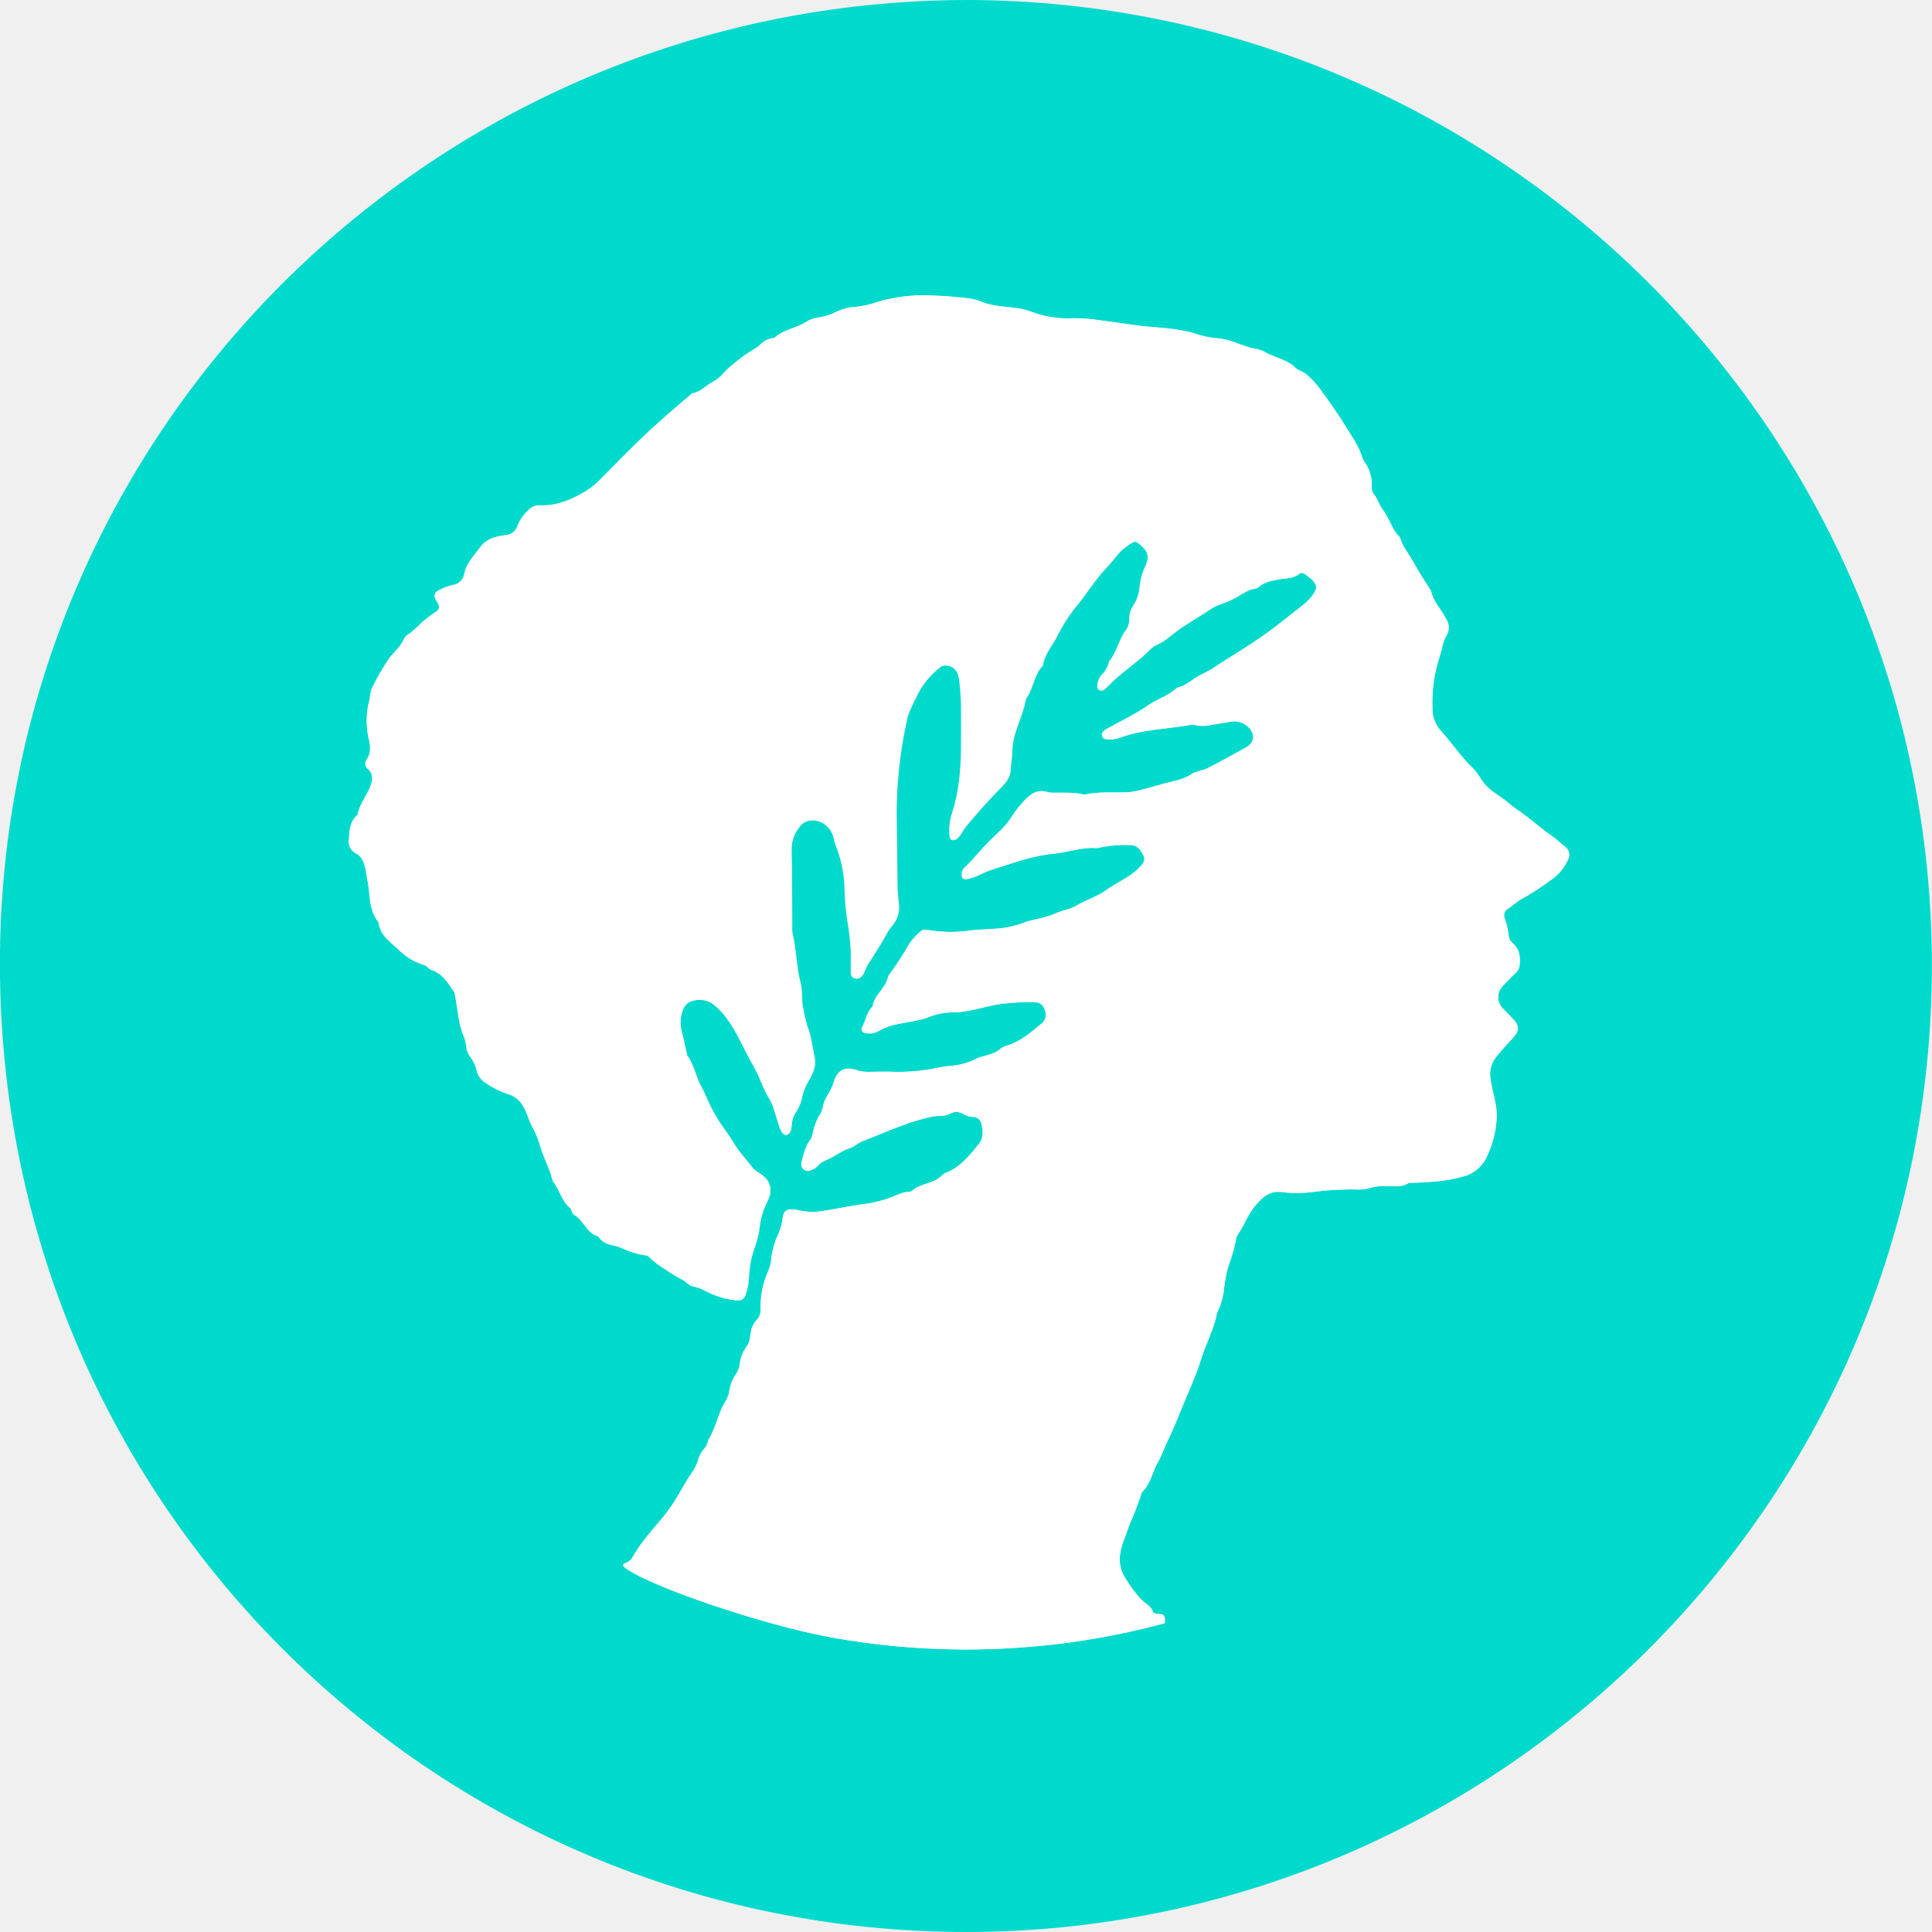
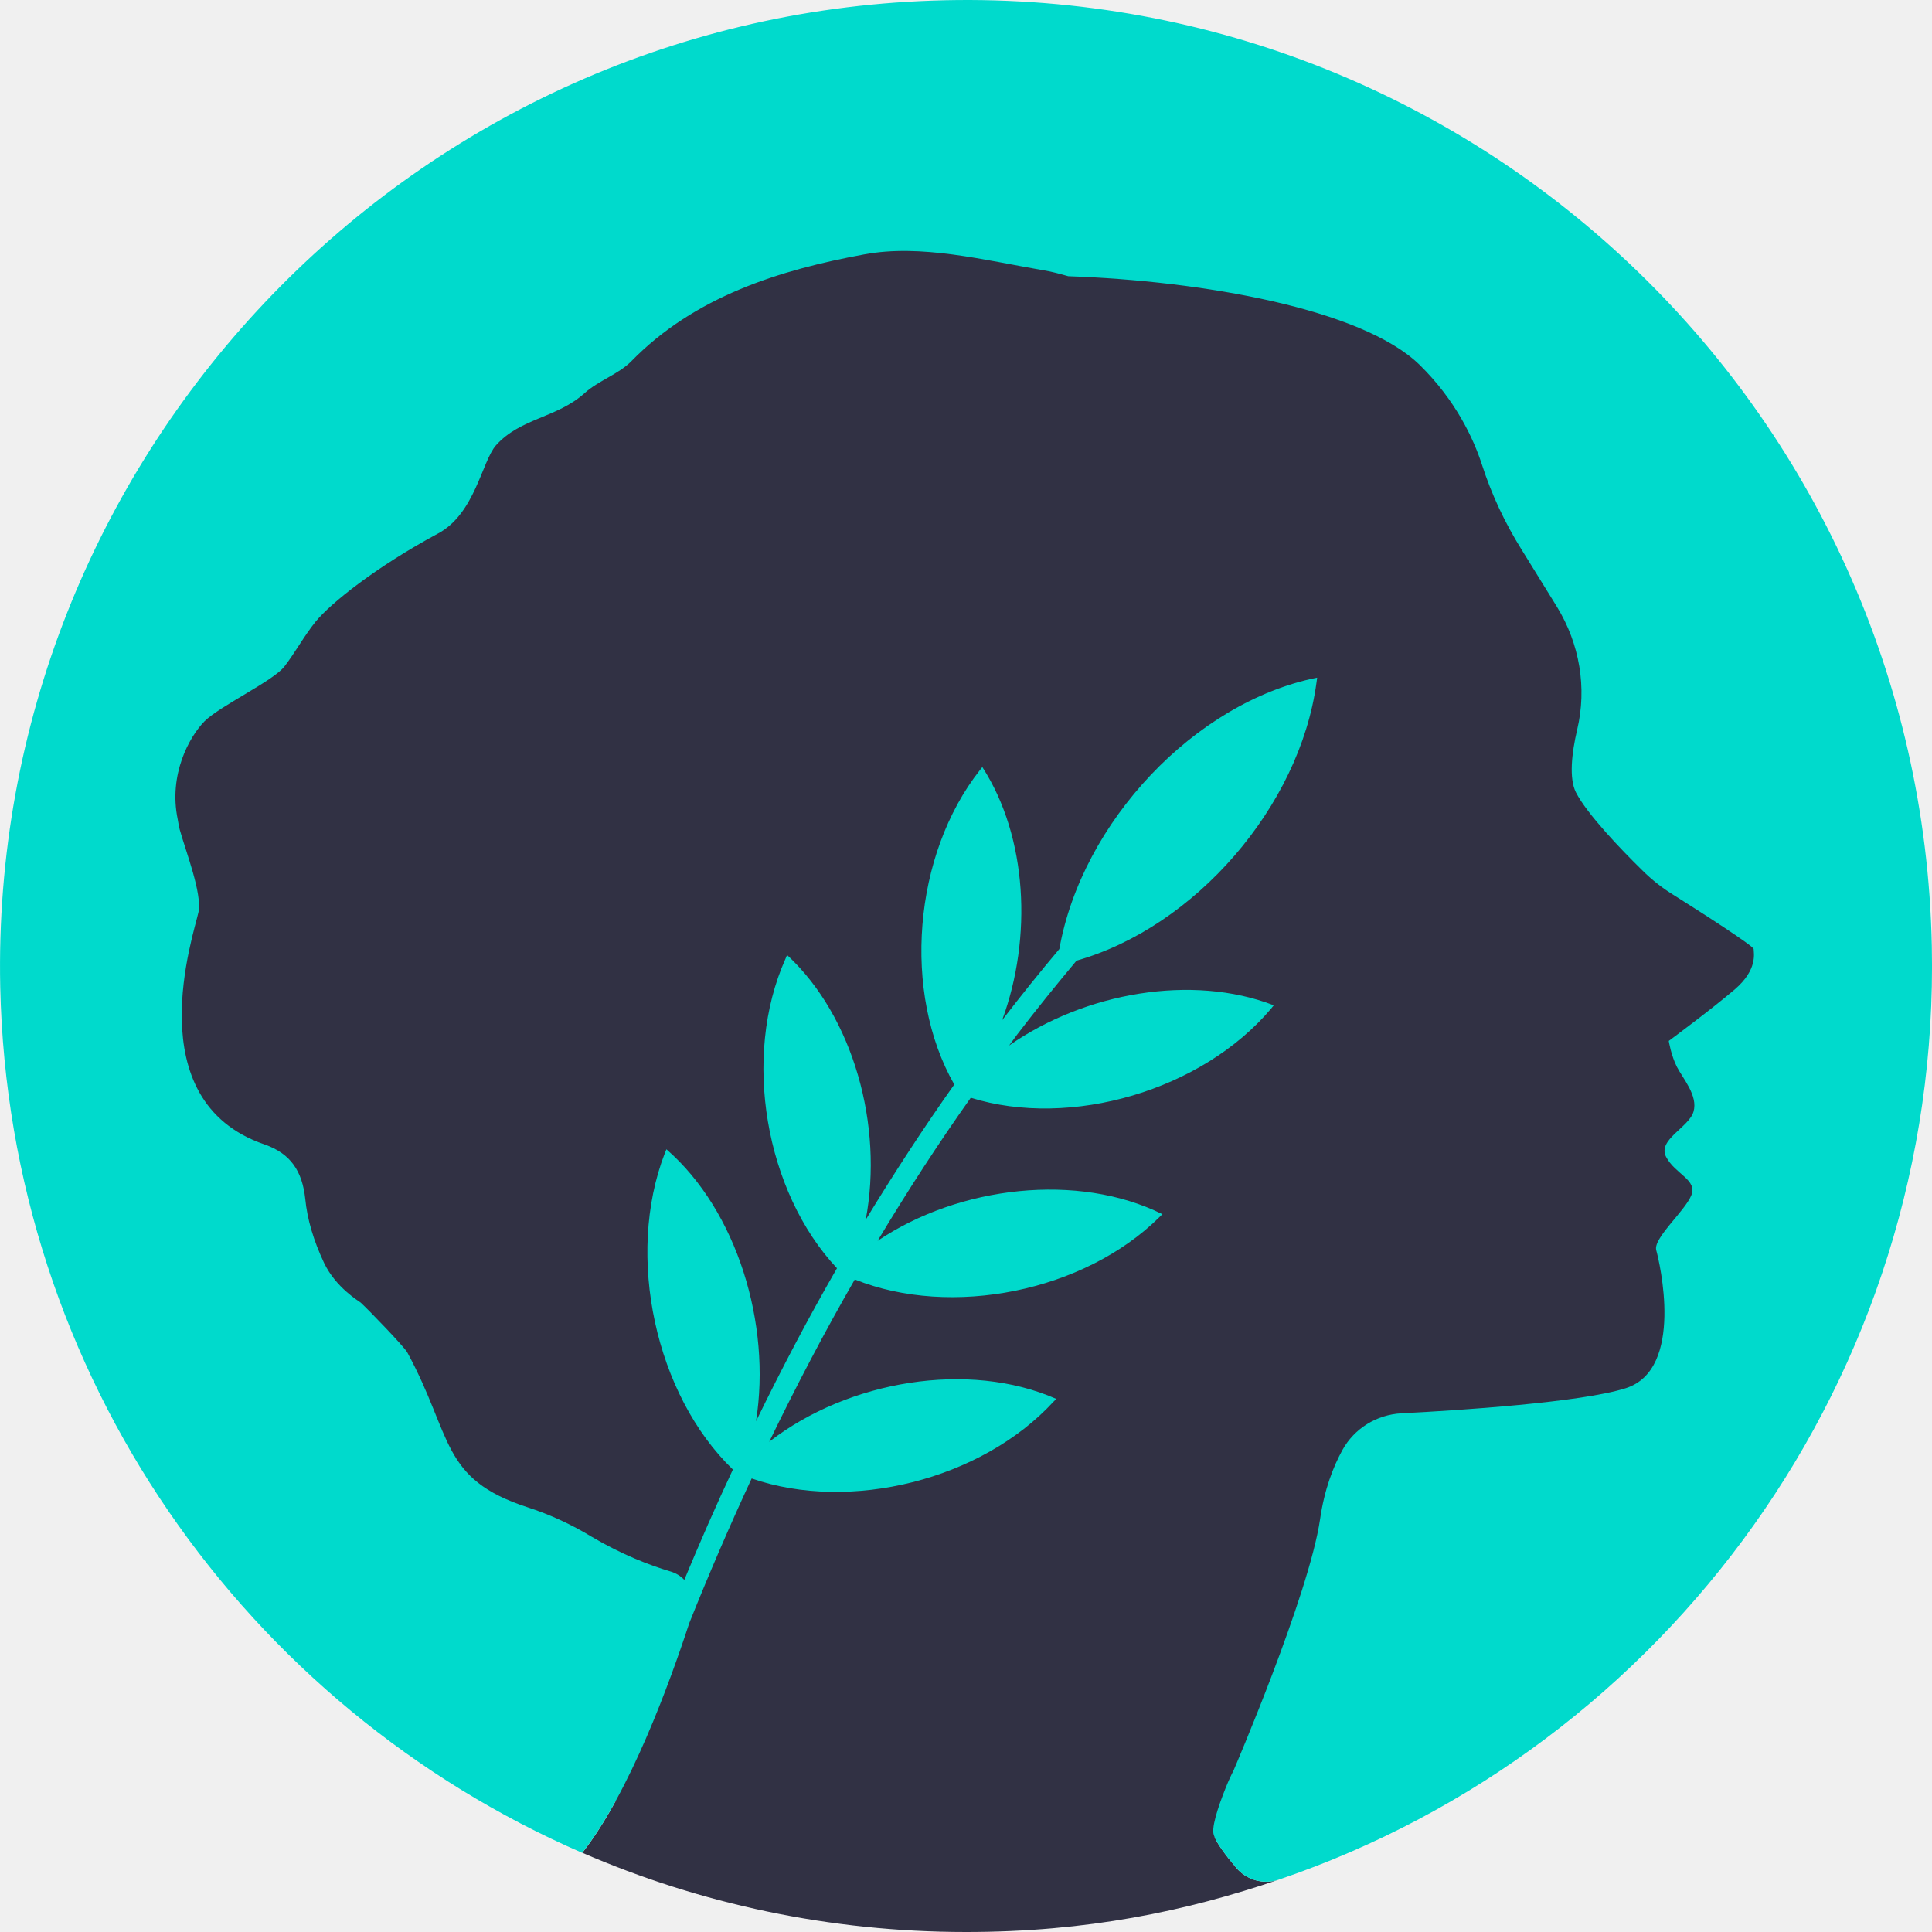
- <svg xmlns="http://www.w3.org/2000/svg" viewBox="0 0 562.98 563.06">
-   <path fill="#00dacc" d="M281.75 0C438.22.27 565 128.11 563 285.06c-2 154.58-128 278-281.51 278C125.9 563-1.89 436.51 0 277.32 1.85 124.69 126.64.3 281.75 0Zm54.41 470.16a4.78 4.78 0 0 0-1.47-2.23c-2.94-2.06-4.84-4.94-6.76-7.94-2.42-3.8-1.83-7.46-.38-11.2.58-1.49 1.05-3 1.62-4.48a93.72 93.72 0 0 0 3.54-9.28.43.43 0 0 1 .14-.19c2.49-2.33 2.89-5.78 4.54-8.59 1.17-2 1.86-4.3 2.94-6.42 1.35-2.67 2.43-5.51 3.6-8.29.85-2 1.69-4.09 2.56-6.13a94.82 94.82 0 0 0 3.62-9.54c1.36-4.42 3.71-8.48 4.5-13.08a2.09 2.09 0 0 1 .19-.44 20.21 20.21 0 0 0 1.87-6.41c.07-1.11.3-2.21.46-3.31.6-4 2.55-7.56 3.07-11.55a2.65 2.65 0 0 1 .43-1.11c2-2.86 3.09-6.25 5.47-8.92 2-2.24 3.9-4 7.27-3.64a33.81 33.81 0 0 0 9.1 0 84.36 84.36 0 0 1 13.37-.72 11.46 11.46 0 0 0 3.54-.48 13.87 13.87 0 0 1 4.49-.54c2.19 0 4.46.49 6.52-.81.29-.19.78-.07 1.18-.1 5-.26 9.94-.41 14.81-1.86a10.2 10.2 0 0 0 6.57-5.1 29.14 29.14 0 0 0 3.21-11.92c.2-3.87-1.2-7.38-1.73-11.07a8.14 8.14 0 0 1 1.5-6.69c1.57-2 3.38-3.84 5.08-5.75s1.81-3.37-.09-5.42c-.93-1-1.92-1.94-2.85-2.93a4.72 4.72 0 0 1 0-6.84c1.22-1.27 2.47-2.51 3.72-3.75a3.26 3.26 0 0 0 1.06-2.08c.21-2.38.05-4.62-1.9-6.35a3.5 3.5 0 0 1-1.28-2.25 21.07 21.07 0 0 0-1.08-4.89 2.32 2.32 0 0 1 .82-3c1.34-.75 2.39-1.9 3.69-2.63a80.41 80.41 0 0 0 9.75-6.37 13.68 13.68 0 0 0 4.06-5.24 2.84 2.84 0 0 0-.86-3.86c-1.2-.93-2.25-2.05-3.49-2.89-3.58-2.4-6.68-5.43-10.29-7.79a35.89 35.89 0 0 1-3.19-2.48c-2.14-1.73-4.65-3-6.48-5.18-1.18-1.42-1.94-3.15-3.25-4.39-3.54-3.38-6.23-7.46-9.47-11.06a9.54 9.54 0 0 1-2.43-6.52 43.47 43.47 0 0 1 2.26-15.54c.63-1.86.73-3.9 1.82-5.59a4.55 4.55 0 0 0 0-4.78c-1.4-2.82-3.83-5.08-4.48-8.3a2.21 2.21 0 0 0-.38-.61c-1.81-2.7-3.46-5.49-5.07-8.32-1.21-2.13-2.84-4-3.53-6.45a1.82 1.82 0 0 0-.44-.57c-2.09-2.24-2.78-5.32-4.67-7.73-1-1.25-1.34-3-2.48-4.32a3.49 3.49 0 0 1-.71-2.48 11 11 0 0 0-2.19-7.2 7.1 7.1 0 0 1-.84-2c-1.09-3.1-3.06-5.74-4.73-8.49-1.3-2.13-2.77-4.26-4.21-6.34-2.1-3-4.09-6-6.88-8.47-1.06-.93-2.53-1.18-3.43-2.08-2.56-2.54-6.17-2.87-9.08-4.67-1.29-.8-3.05-.81-4.57-1.3-2.86-.92-5.6-2.23-8.66-2.56a25.08 25.08 0 0 1-5.62-1c-4.9-1.72-10-2-15.07-2.44-4.45-.37-8.81-1.26-13.23-1.74a53.43 53.43 0 0 0-8.56-.7 29.28 29.28 0 0 1-12.42-2 18.46 18.46 0 0 0-4.42-1c-3.54-.46-7.16-.55-10.51-2.05a10.89 10.89 0 0 0-2.54-.65 106.43 106.43 0 0 0-11.69-.93A46.27 46.27 0 0 0 255.78 88a29.91 29.91 0 0 1-6.06 1.38 15.91 15.91 0 0 0-6 1.48 17 17 0 0 1-4.72 1.6 9.49 9.49 0 0 0-3.86 1.22c-2.92 2-6.68 2.25-9.35 4.7-.16.15-.46.13-.69.17a6 6 0 0 0-3.52 1.89 7 7 0 0 1-1.95 1.38 48.32 48.32 0 0 0-6.69 4.94c-1.68 1.35-2.86 3.34-4.81 4.3-2.13 1-3.71 3.06-6.18 3.51-.22 0-.4.25-.59.4-5.07 4.26-10.09 8.58-14.84 13.2-4 3.9-7.93 7.9-11.88 11.87a23.57 23.57 0 0 1-5.37 3.94c-3.65 2-7.55 3.47-11.85 3.27a4.4 4.4 0 0 0-3.43 1.42 12.43 12.43 0 0 0-3.11 4.49 4 4 0 0 1-3.71 2.81c-2.67.33-5.44 1.08-7.15 3.46s-4 4.55-4.65 7.7a3.83 3.83 0 0 1-3.31 3.33 15.61 15.61 0 0 0-3.6 1.27c-1.94.82-2.22 1.87-1.06 3.6 1 1.47.8 2.43-.82 3.28a18.1 18.1 0 0 0-2.48 1.84c-1.85 1.4-3.24 3.32-5.27 4.52a2.47 2.47 0 0 0-.95 1.05c-1 2.35-3 3.94-4.47 5.88a70.66 70.66 0 0 0-5.13 9 3.49 3.49 0 0 0-.22.93 20.06 20.06 0 0 1-.67 3.52 23.85 23.85 0 0 0 .08 9.74c.53 2.16.81 4.22-.54 6.22a2 2 0 0 0 .37 2.8c1.49 1.24 1.4 2.72.91 4.35-.93 3.13-3.37 5.6-3.93 8.9 0 .07-.08.13-.14.19-2.19 2-2.29 4.6-2.42 7.27a3.7 3.7 0 0 0 2 3.8c1.84 1 2.43 2.67 2.85 4.49.23 1 .26 2.06.5 3.06 1 4.19.28 8.82 3.26 12.5a.51.51 0 0 1 .06.22c.5 3.7 3.42 5.62 5.86 7.85a17.22 17.22 0 0 0 7.42 4.48 2.15 2.15 0 0 1 1 .65 3.71 3.71 0 0 0 1.58.95c3 1.17 4.52 3.86 6.22 6.35a1.3 1.3 0 0 1 .12.46c.89 4.27.95 8.72 2.8 12.8a16.38 16.38 0 0 1 .63 3 5.11 5.11 0 0 0 1 2.42 9.65 9.65 0 0 1 1.88 3.84 6 6 0 0 0 2.07 3.44 25.85 25.85 0 0 0 7.15 3.7 7.2 7.2 0 0 1 4.23 3.26c1.39 2.1 1.8 4.63 3.08 6.72a25.62 25.62 0 0 1 2.23 5.76c1 3.17 2.64 6.12 3.42 9.38a2.44 2.44 0 0 0 .49.81c1.71 2.35 2.28 5.42 4.7 7.32a1.63 1.63 0 0 1 .39.86 1.8 1.8 0 0 0 .82 1.15c2.73 1.51 3.45 5.25 6.76 6.13.25.06.4.47.62.71a6 6 0 0 0 3.48 1.91 12.22 12.22 0 0 1 3.17 1 25.38 25.38 0 0 0 6.6 2 1.68 1.68 0 0 1 1.08.42A23.31 23.31 0 0 0 194 370a34.8 34.8 0 0 0 4.68 2.79c1.27.56 2.05 1.89 3.41 2.11 2 .31 3.56 1.37 5.3 2.13a23.94 23.94 0 0 0 6.65 1.84c2.37.27 3-.25 3.59-2.52a17.46 17.46 0 0 0 .68-4.25 29.51 29.51 0 0 1 1.69-8.67 25.73 25.73 0 0 0 1.39-5.56 21.24 21.24 0 0 1 2.31-7.76 8.92 8.92 0 0 0 .43-1.12 5.2 5.2 0 0 0-1.43-6.08c-1.1-1.07-2.62-1.57-3.53-2.82-1.54-2.13-3.43-4-4.83-6.23-1-1.61-2-3.25-3.16-4.76a48 48 0 0 1-5.37-9.55 29 29 0 0 0-1.35-2.81c-1.65-2.9-2.13-6.33-4.1-9.09a1 1 0 0 1-.09-.22c-.54-2.39-1-4.79-1.65-7.16a9.69 9.69 0 0 1 .32-5.61 4.12 4.12 0 0 1 3.26-3.1 6.77 6.77 0 0 1 6.26 1.5c3 2.6 5.07 6 6.89 9.42 1.52 2.88 2.91 5.88 4.54 8.65s2.45 6 4.22 8.78c1.54 2.43 2.1 5.49 3 8.28.57 1.66 1.42 2.78 2.18 2.52 1.27-.44 1.35-1.68 1.46-2.77a7.36 7.36 0 0 1 1.1-3.64 12 12 0 0 0 2-4.84 15.05 15.05 0 0 1 1.93-4.61c1.17-2 2.16-4.29 1.67-6.6-.65-3-.94-6.17-2.1-9.09a40.75 40.75 0 0 1-1.2-5.11c-.63-2.51-.14-5.12-.81-7.61-1.27-4.79-1.21-9.8-2.38-14.61a3.85 3.85 0 0 1-.05-1c-.06-7.76 0-15.52-.2-23.27A10.26 10.26 0 0 1 233 241a4.51 4.51 0 0 1 3.91-1.92 6.45 6.45 0 0 1 6 4.4c.34 1 .5 2 .88 3a36.33 36.33 0 0 1 2.55 13.32 74.81 74.81 0 0 0 1.11 10.46 59.63 59.63 0 0 1 .72 8.31v5a1.49 1.49 0 0 0 .94 1.53 1.84 1.84 0 0 0 2-.45 3.3 3.3 0 0 0 .86-1.42 16.24 16.24 0 0 1 2.07-3.76c1.43-2.2 2.82-4.43 4.09-6.72a16.13 16.13 0 0 1 1.66-2.6 8.38 8.38 0 0 0 2.26-6.36c-.19-1.83-.42-3.66-.45-5.49-.11-5.92-.09-11.84-.21-17.75a126.11 126.11 0 0 1 3.12-31.35 13.81 13.81 0 0 1 .88-2.48c.72-1.6 1.5-3.17 2.29-4.74a24.14 24.14 0 0 1 6.45-7.58 2.23 2.23 0 0 1 1.35-.42c2.2-.18 4 1.48 4.25 4.22a71.61 71.61 0 0 1 .54 7.17c-.08 4.24 0 8.48 0 12.72-.07 6.4-.56 12.75-2.61 18.89a16.52 16.52 0 0 0-.75 6.63c.11 1.3.94 1.63 2 .86a5.69 5.69 0 0 0 1.39-1.65 14.57 14.57 0 0 1 1.33-2c3.07-3.67 6.22-7.27 9.6-10.68 1.6-1.62 3.3-3.33 3.36-5.86.05-1.77.47-3.51.48-5.24 0-5.35 3-9.88 3.9-15a2.25 2.25 0 0 1 .43-.86c1.86-2.87 2.05-6.57 4.52-9.14a.44.44 0 0 0 .1-.22c.47-3.28 2.83-5.65 4.18-8.51a47.77 47.77 0 0 1 6-9.15c2.87-3.61 5.3-7.57 8.52-10.89 1.89-1.94 3.25-4.35 5.55-5.93 2.86-2 2.75-2 5.25.45a3.66 3.66 0 0 1 1 3.7 7.39 7.39 0 0 1-.65 1.81 17.9 17.9 0 0 0-1.58 6 11.44 11.44 0 0 1-1.81 5.15 7.16 7.16 0 0 0-1.2 4 5.16 5.16 0 0 1-.92 3.17c-2.15 2.7-2.58 6.33-4.84 9a1.25 1.25 0 0 0-.14.45 7.26 7.26 0 0 1-1.83 3.3 5.18 5.18 0 0 0-1.56 3.66c0 1.13.81 1.56 1.8 1a3 3 0 0 0 .74-.6c3.17-3.4 7-6 10.52-9.05 1.44-1.24 2.7-2.87 4.43-3.6 2.35-1 4.07-2.78 6.05-4.19 3-2.14 6.17-3.89 9.18-5.94 2.07-1.41 4.5-1.88 6.66-3 1.68-.87 3.22-2 5-2.72.82-.35 1.79-.22 2.46-.79 1.91-1.63 4.23-2 6.58-2.35 1.77-.3 3.67-.19 5.21-1.48a1.5 1.5 0 0 1 1.82 0c1.1.88 2.37 1.55 3.05 2.94a1.84 1.84 0 0 1 0 1.92c-1.32 2.73-3.79 4.31-6 6.06-3.17 2.51-6.3 5.06-9.66 7.36-4.06 2.8-8.28 5.32-12.42 8a34 34 0 0 1-4.88 2.89c-2.58 1.09-4.46 3.41-7.3 3.94-2.44 2.39-5.8 3.25-8.55 5.19-3.61 2.55-7.69 4.43-11.57 6.61a4.85 4.85 0 0 0-.83.48c-.55.46-1.14 1-.9 1.8s1 .95 1.73 1a8.78 8.78 0 0 0 3.3-.47c6.65-2.5 13.75-2.51 20.63-3.76a2.81 2.81 0 0 1 1.19 0 10.88 10.88 0 0 0 5 0c1.8-.35 3.62-.56 5.42-.91a5.83 5.83 0 0 1 5.3 1.54c2.13 2 1.86 4.54-.65 5.94-3.66 2-7.35 4-11.07 6-1.55.79-3.43.85-4.88 1.83-2.12 1.43-4.56 1.83-6.94 2.45-1.23.32-2.45.73-3.67 1-2.76.73-5.47 1.69-8.38 1.81-3.91.15-7.84-.25-11.72.6a2.18 2.18 0 0 1-.95 0c-2.6-.65-5.24-.44-7.88-.5a8.1 8.1 0 0 1-2.37-.16c-2.48-.82-4.38.13-6.06 1.79a29.78 29.78 0 0 0-4.44 5.51c-1.7 2.74-4.35 4.86-6.63 7.18s-4.41 5-6.85 7.35a2.61 2.61 0 0 0-.7 3.35c.95.49 1.67 0 2.43-.18 2.09-.57 3.93-1.78 6-2.42 5.92-1.85 11.77-4.07 18-4.64 4.2-.39 8.24-2 12.54-1.63a5.09 5.09 0 0 0 1.4-.27 37.39 37.39 0 0 1 8.58-.62c2 0 2.92 1.37 3.68 3s-.13 2.43-1 3.38a19.1 19.1 0 0 1-4.11 3.23c-2.06 1.19-4.14 2.41-6.07 3.76-2.57 1.8-5.57 2.6-8.21 4.22-1.85 1.14-4.21 1.4-6.24 2.35-3.13 1.46-6.67 1.62-9.85 2.9a28 28 0 0 1-8.4 1.59c-2.23.18-4.47.19-6.69.48a38.31 38.31 0 0 1-11.66-.06c-1-.16-2-.36-2.75.37a17.1 17.1 0 0 0-3.21 3.53 90.89 90.89 0 0 1-5.72 8.81 2.15 2.15 0 0 0-.47.81c-.64 3.36-4.07 5.27-4.53 8.71-1.79 1.56-1.93 4-3 5.91-.54 1 0 1.7 1.08 1.85a5.49 5.49 0 0 0 3.71-.71 19.22 19.22 0 0 1 6.3-2.11c2.55-.57 5.14-.78 7.67-1.69a19.63 19.63 0 0 1 7-1.56c5.11.12 9.84-1.84 14.8-2.5a71.28 71.28 0 0 1 9.78-.49 3 3 0 0 1 2.89 2.47 3.18 3.18 0 0 1-.89 3.71c-3.12 2.55-6.14 5.24-10.11 6.47a5 5 0 0 0-1.93.93c-1.62 1.49-3.7 1.78-5.66 2.38a8.78 8.78 0 0 0-1.13.37 19 19 0 0 1-7 2.18 32.41 32.41 0 0 0-4.27.56 55.25 55.25 0 0 1-12.83 1.25c-2.63-.12-5.28 0-7.91 0a9.45 9.45 0 0 1-3.29-.52c-3.18-1.09-5.32-.07-6.38 3.08a16.68 16.68 0 0 1-2 4.32 9.68 9.68 0 0 0-1.3 3.33 5.88 5.88 0 0 1-.72 2 16.11 16.11 0 0 0-2.27 5.76 4.3 4.3 0 0 1-.63 1.79c-1.42 1.74-1.85 3.87-2.46 5.93-.32 1.06-.49 2 .53 2.81s1.84.15 2.71-.17a3.15 3.15 0 0 0 1.12-.88 6.8 6.8 0 0 1 2.55-1.73c2.49-1 4.56-2.83 7.18-3.59a3.75 3.75 0 0 0 1.25-.69 13.52 13.52 0 0 1 3.56-1.79c3.32-1.26 6.55-2.73 9.91-3.92a58.86 58.86 0 0 1 9.11-2.71c1.71-.31 3.54.07 5.16-.86a3.76 3.76 0 0 1 3.88.13 6.58 6.58 0 0 0 2.72.86 2.57 2.57 0 0 1 2.49 1.6c.56 2.1.87 4.4-.6 6.22-2.74 3.39-5.49 6.86-9.79 8.5a2 2 0 0 0-.81.5c-2.36 2.76-6.42 2.32-8.94 4.77-.14.14-.45.14-.69.15a11 11 0 0 0-3.69 1 37.46 37.46 0 0 1-10.49 2.72c-4.4.59-8.74 1.64-13.17 2.15a17.91 17.91 0 0 1-4.71-.35c-.63-.09-1.25-.28-1.88-.33-2.2-.14-2.9.35-3.25 2.54a14.52 14.52 0 0 1-1.25 4.6 22.81 22.81 0 0 0-2.12 7.81 9.74 9.74 0 0 1-.72 2.77 24.88 24.88 0 0 0-2.32 11.17 4.29 4.29 0 0 1-1.13 3.31 6.55 6.55 0 0 0-1.75 3.84c-.23 1.33-.29 2.75-1.17 3.86a11 11 0 0 0-2.06 5.3 5.74 5.74 0 0 1-1 2.65 12 12 0 0 0-1.95 4.6 8.34 8.34 0 0 1-.89 3c-2.44 3.59-2.91 8.07-5.3 11.69-.12.19-.08.47-.15.7a4.22 4.22 0 0 1-.88 1.69 9.38 9.38 0 0 0-2.1 4 11.41 11.41 0 0 1-1.64 3.15c-1.36 2-2.63 4.17-3.83 6.3a46.84 46.84 0 0 1-4.73 6.86c-3.11 3.75-6.42 7.31-8.78 11.6a3.51 3.51 0 0 1-1.56 1.44c-.46.24-1.13.3-1.17 1 4.8 5 40.87 17.43 61.51 21a222.1 222.1 0 0 0 96.31-4.27 2.76 2.76 0 0 0-.46-2.56Z" class="bg" />
-   <path fill="#fff" d="m336.16 470.16 2.79.36a2.76 2.76 0 0 1 .46 2.56 222.1 222.1 0 0 1-96.31 4.27c-20.64-3.57-56.71-16-61.51-21 0-.72.71-.78 1.17-1a3.51 3.51 0 0 0 1.56-1.44c2.36-4.29 5.67-7.85 8.78-11.6a46.84 46.84 0 0 0 4.73-6.86c1.2-2.13 2.47-4.26 3.83-6.3a11.41 11.41 0 0 0 1.64-3.15 9.38 9.38 0 0 1 2.1-4 4.22 4.22 0 0 0 .88-1.69c.07-.23 0-.51.15-.7 2.39-3.62 2.86-8.1 5.3-11.69a8.34 8.34 0 0 0 .89-3 12 12 0 0 1 1.95-4.6 5.74 5.74 0 0 0 1-2.65 11 11 0 0 1 2.06-5.3c.88-1.11.94-2.53 1.17-3.86a6.55 6.55 0 0 1 1.75-3.84 4.29 4.29 0 0 0 1.13-3.31 24.88 24.88 0 0 1 2.32-11.14 9.74 9.74 0 0 0 .72-2.77 22.81 22.81 0 0 1 2.12-7.81 14.52 14.52 0 0 0 1.25-4.6c.35-2.19 1-2.68 3.25-2.54.63.05 1.25.24 1.88.33a17.91 17.91 0 0 0 4.71.35c4.43-.51 8.77-1.56 13.17-2.15a37.46 37.46 0 0 0 10.27-2.77 11 11 0 0 1 3.69-1c.24 0 .55 0 .69-.15 2.52-2.45 6.58-2 8.94-4.77a2 2 0 0 1 .81-.5c4.3-1.64 7.05-5.11 9.79-8.5 1.47-1.82 1.16-4.12.6-6.22a2.57 2.57 0 0 0-2.49-1.6 6.58 6.58 0 0 1-2.72-.86 3.76 3.76 0 0 0-3.88-.13c-1.62.93-3.45.55-5.16.86a58.86 58.86 0 0 0-9.11 2.71c-3.36 1.19-6.59 2.66-9.91 3.92a13.52 13.52 0 0 0-3.56 1.79 3.75 3.75 0 0 1-1.25.69c-2.62.76-4.69 2.59-7.18 3.59a6.8 6.8 0 0 0-2.55 1.73 3.15 3.15 0 0 1-1.12.88c-.87.32-1.76.9-2.71.17s-.85-1.75-.53-2.81c.61-2.06 1-4.19 2.46-5.93a4.3 4.3 0 0 0 .63-1.79 16.11 16.11 0 0 1 2.27-5.76 5.88 5.88 0 0 0 .72-2 9.68 9.68 0 0 1 1.3-3.33 16.68 16.68 0 0 0 2-4.32c1.06-3.15 3.2-4.17 6.38-3.08a9.45 9.45 0 0 0 3.29.52c2.63 0 5.28-.13 7.91 0a55.25 55.25 0 0 0 12.83-1.25 32.41 32.41 0 0 1 4.27-.56 19 19 0 0 0 7-2.18 8.78 8.78 0 0 1 1.13-.37c2-.6 4-.89 5.66-2.38a5 5 0 0 1 1.93-.93c4-1.23 7-3.92 10.11-6.47a3.18 3.18 0 0 0 .89-3.71 3 3 0 0 0-2.89-2.47 71.28 71.28 0 0 0-9.78.49c-5 .66-9.69 2.62-14.8 2.5a19.63 19.63 0 0 0-7 1.56c-2.53.91-5.12 1.12-7.67 1.69a19.22 19.22 0 0 0-6.3 2.11 5.49 5.49 0 0 1-3.71.71c-1.11-.15-1.62-.89-1.08-1.85 1.09-1.93 1.23-4.35 3-5.91.46-3.44 3.89-5.35 4.53-8.71a2.15 2.15 0 0 1 .47-.81 90.89 90.89 0 0 0 5.72-8.81 17.1 17.1 0 0 1 3.21-3.53c.79-.73 1.79-.53 2.75-.37a38.31 38.31 0 0 0 11.66.06c2.22-.29 4.46-.3 6.69-.48a28 28 0 0 0 8.4-1.59c3.18-1.28 6.72-1.44 9.85-2.9 2-.95 4.39-1.21 6.24-2.35 2.64-1.62 5.64-2.42 8.21-4.22 1.93-1.35 4-2.57 6.07-3.76a19.1 19.1 0 0 0 4.11-3.23c.91-.95 1.73-1.92 1-3.38s-1.69-2.95-3.68-3a37.39 37.39 0 0 0-8.58.62 5.09 5.09 0 0 1-1.4.27c-4.3-.33-8.34 1.24-12.54 1.63-6.24.57-12.09 2.79-18 4.64-2 .64-3.87 1.85-6 2.42-.76.2-1.48.67-2.43.18a2.61 2.61 0 0 1 .7-3.35c2.44-2.31 4.5-5 6.85-7.35s4.93-4.44 6.63-7.18a29.78 29.78 0 0 1 4.44-5.51c1.68-1.66 3.58-2.61 6.06-1.79a8.1 8.1 0 0 0 2.37.16c2.64.06 5.28-.15 7.88.5a2.18 2.18 0 0 0 .95 0c3.88-.85 7.81-.45 11.72-.6 2.91-.12 5.62-1.08 8.38-1.81 1.22-.31 2.44-.72 3.67-1 2.38-.62 4.82-1 6.94-2.45 1.45-1 3.33-1 4.88-1.83 3.72-1.93 7.41-3.94 11.07-6 2.51-1.4 2.78-4 .65-5.94a5.83 5.83 0 0 0-5.3-1.54c-1.8.35-3.62.56-5.42.91a10.88 10.88 0 0 1-5 0 2.81 2.81 0 0 0-1.19 0c-6.88 1.25-14 1.26-20.63 3.76a8.78 8.78 0 0 1-3.3.47c-.75 0-1.48-.09-1.73-1s.35-1.34.9-1.8a4.85 4.85 0 0 1 .83-.48c3.88-2.18 8-4.06 11.57-6.61 2.75-1.94 6.11-2.8 8.55-5.19 2.84-.53 4.72-2.85 7.3-3.94a34 34 0 0 0 4.88-2.89c4.14-2.65 8.36-5.17 12.42-8 3.36-2.3 6.49-4.85 9.66-7.36 2.22-1.75 4.69-3.33 6-6.06a1.84 1.84 0 0 0 0-1.92c-.68-1.39-1.95-2.06-3.05-2.94a1.5 1.5 0 0 0-1.82 0c-1.54 1.29-3.44 1.18-5.21 1.48-2.35.4-4.67.72-6.58 2.35-.67.57-1.64.44-2.46.79-1.77.75-3.31 1.85-5 2.72-2.16 1.11-4.59 1.58-6.66 3-3 2-6.21 3.8-9.18 5.94-2 1.41-3.7 3.2-6.05 4.19-1.73.73-3 2.36-4.43 3.6-3.51 3-7.35 5.65-10.52 9.05a3 3 0 0 1-.74.6c-1 .53-1.77.1-1.8-1a5.18 5.18 0 0 1 1.56-3.66 7.26 7.26 0 0 0 1.83-3.3 1.25 1.25 0 0 1 .14-.45c2.26-2.65 2.69-6.28 4.84-9a5.16 5.16 0 0 0 .92-3.17 7.16 7.16 0 0 1 1.2-4 11.44 11.44 0 0 0 1.81-5.15 17.9 17.9 0 0 1 1.58-6 7.39 7.39 0 0 0 .65-1.81 3.66 3.66 0 0 0-1-3.7c-2.5-2.43-2.39-2.42-5.25-.45-2.3 1.58-3.66 4-5.55 5.93-3.22 3.32-5.65 7.28-8.52 10.89a47.77 47.77 0 0 0-6 9.15c-1.35 2.86-3.71 5.23-4.18 8.51a.44.44 0 0 1-.1.22c-2.47 2.57-2.66 6.27-4.52 9.14a2.25 2.25 0 0 0-.43.86c-.85 5.1-3.85 9.63-3.9 15 0 1.73-.43 3.47-.48 5.24-.06 2.53-1.76 4.24-3.36 5.86-3.38 3.41-6.53 7-9.6 10.68a14.57 14.57 0 0 0-1.33 2 5.69 5.69 0 0 1-1.39 1.65c-1 .77-1.86.44-2-.86a16.52 16.52 0 0 1 .75-6.63c2-6.14 2.54-12.49 2.61-18.89.05-4.24 0-8.48 0-12.72a71.61 71.61 0 0 0-.54-7.17c-.22-2.74-2.05-4.4-4.25-4.22a2.23 2.23 0 0 0-1.35.42 24.14 24.14 0 0 0-6.45 7.58c-.79 1.57-1.57 3.14-2.29 4.74a13.81 13.81 0 0 0-.88 2.48 126.11 126.11 0 0 0-3.12 31.35c.12 5.91.1 11.83.21 17.75 0 1.83.26 3.66.45 5.49a8.38 8.38 0 0 1-2.26 6.36 16.13 16.13 0 0 0-1.66 2.6c-1.27 2.29-2.66 4.52-4.09 6.72a16.24 16.24 0 0 0-2.07 3.76 3.3 3.3 0 0 1-.86 1.42 1.84 1.84 0 0 1-2 .45 1.49 1.49 0 0 1-.94-1.53c0-1.68-.05-3.36 0-5a59.63 59.63 0 0 0-.72-8.31 74.81 74.81 0 0 1-1.11-10.46 36.33 36.33 0 0 0-2.55-13.32c-.38-1-.54-2-.88-3a6.45 6.45 0 0 0-6-4.4A4.51 4.51 0 0 0 233 241a10.26 10.26 0 0 0-2.35 6.62c.15 7.75.14 15.51.2 23.27a3.85 3.85 0 0 0 .05 1c1.17 4.81 1.11 9.82 2.38 14.61.67 2.49.18 5.1.81 7.61a40.75 40.75 0 0 0 1.2 5.11c1.16 2.92 1.45 6.05 2.1 9.09.49 2.31-.5 4.59-1.67 6.6a15.05 15.05 0 0 0-1.93 4.61 12 12 0 0 1-2 4.84 7.36 7.36 0 0 0-1.1 3.64c-.11 1.09-.19 2.33-1.46 2.77-.76.26-1.61-.86-2.18-2.52-.95-2.79-1.51-5.85-3-8.28-1.77-2.79-2.55-5.95-4.22-8.78s-3-5.77-4.54-8.65c-1.82-3.44-3.85-6.82-6.89-9.42a6.77 6.77 0 0 0-6.26-1.5 4.12 4.12 0 0 0-3.26 3.1 9.69 9.69 0 0 0-.32 5.61c.62 2.37 1.11 4.77 1.65 7.16a1 1 0 0 0 .09.22c2 2.76 2.45 6.19 4.1 9.09a29 29 0 0 1 1.35 2.81 48 48 0 0 0 5.37 9.55c1.15 1.51 2.17 3.15 3.16 4.76 1.4 2.28 3.29 4.1 4.83 6.23.91 1.25 2.43 1.75 3.53 2.82a5.2 5.2 0 0 1 1.43 6.08 8.92 8.92 0 0 1-.43 1.12 21.24 21.24 0 0 0-2.31 7.76 25.73 25.73 0 0 1-1.39 5.56 29.51 29.51 0 0 0-1.69 8.67 17.46 17.46 0 0 1-.68 4.25c-.61 2.27-1.22 2.79-3.59 2.52a23.94 23.94 0 0 1-6.65-1.84c-1.74-.76-3.35-1.82-5.3-2.13-1.36-.22-2.14-1.55-3.41-2.11A34.8 34.8 0 0 1 194 370a23.31 23.31 0 0 1-4.89-3.7 1.68 1.68 0 0 0-1.08-.42 25.38 25.38 0 0 1-6.6-2 12.22 12.22 0 0 0-3.17-1 6 6 0 0 1-3.48-1.91c-.22-.24-.37-.65-.62-.71-3.31-.88-4-4.62-6.76-6.13a1.8 1.8 0 0 1-.82-1.15 1.63 1.63 0 0 0-.39-.86c-2.42-1.9-3-5-4.7-7.32a2.44 2.44 0 0 1-.49-.8c-.78-3.26-2.4-6.21-3.42-9.38a25.62 25.62 0 0 0-2.23-5.76c-1.28-2.09-1.69-4.62-3.08-6.72a7.2 7.2 0 0 0-4.23-3.26 25.85 25.85 0 0 1-7.15-3.7 6 6 0 0 1-2.07-3.44 9.65 9.65 0 0 0-1.88-3.84 5.11 5.11 0 0 1-1-2.42 16.38 16.38 0 0 0-.63-3c-1.85-4.08-1.91-8.53-2.8-12.8a1.3 1.3 0 0 0-.12-.46c-1.7-2.49-3.21-5.18-6.22-6.35a3.71 3.71 0 0 1-1.58-.95 2.15 2.15 0 0 0-1-.65 17.22 17.22 0 0 1-7.42-4.48c-2.44-2.23-5.36-4.15-5.86-7.85a.51.51 0 0 0-.06-.22c-3-3.68-2.28-8.31-3.26-12.5-.24-1-.27-2.06-.5-3.06-.42-1.82-1-3.51-2.85-4.49a3.7 3.7 0 0 1-2-3.8c.13-2.67.23-5.3 2.42-7.27.06-.06.13-.12.14-.19.56-3.3 3-5.77 3.93-8.9.49-1.63.58-3.11-.91-4.35a2 2 0 0 1-.37-2.8c1.35-2 1.07-4.06.54-6.22a23.85 23.85 0 0 1-.08-9.74 20.06 20.06 0 0 0 .67-3.52 3.49 3.49 0 0 1 .22-.93 70.66 70.66 0 0 1 5.13-9c1.52-1.94 3.48-3.53 4.47-5.88a2.47 2.47 0 0 1 .95-1.05c2-1.2 3.42-3.12 5.27-4.52a18.1 18.1 0 0 1 2.48-1.84c1.62-.85 1.81-1.81.82-3.28-1.16-1.73-.88-2.78 1.06-3.6a15.61 15.61 0 0 1 3.6-1.27 3.83 3.83 0 0 0 3.31-3.33c.67-3.15 2.91-5.27 4.65-7.7s4.48-3.13 7.15-3.46a4 4 0 0 0 3.71-2.81 12.43 12.43 0 0 1 3.11-4.49 4.4 4.4 0 0 1 3.43-1.42c4.3.2 8.2-1.28 11.85-3.27a23.57 23.57 0 0 0 5.37-3.94c4-4 7.87-8 11.88-11.87 4.75-4.62 9.77-8.94 14.84-13.2.19-.15.37-.36.59-.4 2.47-.45 4.05-2.46 6.18-3.51 1.95-1 3.13-3 4.81-4.3a48.32 48.32 0 0 1 6.69-4.94 7 7 0 0 0 1.95-1.38 6 6 0 0 1 3.52-1.89c.23 0 .53 0 .69-.17 2.67-2.45 6.43-2.73 9.35-4.7a9.49 9.49 0 0 1 3.94-1.27 17 17 0 0 0 4.74-1.57 15.91 15.91 0 0 1 6-1.48 29.91 29.91 0 0 0 6.04-1.41 46.27 46.27 0 0 1 15.36-1.9 106.43 106.43 0 0 1 11.69.93 10.89 10.89 0 0 1 2.54.65c3.35 1.5 7 1.59 10.51 2.05a18.46 18.46 0 0 1 4.42 1 29.28 29.28 0 0 0 12.42 2 53.43 53.43 0 0 1 8.56.7c4.42.48 8.78 1.37 13.23 1.74 5.06.43 10.17.72 15.07 2.44a25.08 25.08 0 0 0 5.62 1c3.06.33 5.8 1.64 8.66 2.56 1.52.49 3.28.5 4.57 1.3 2.91 1.8 6.52 2.13 9.08 4.67.9.9 2.37 1.15 3.43 2.08 2.79 2.44 4.78 5.46 6.88 8.47 1.44 2.08 2.91 4.21 4.21 6.34 1.67 2.75 3.64 5.39 4.73 8.49a7.1 7.1 0 0 0 .84 2 11 11 0 0 1 2.19 7.2 3.49 3.49 0 0 0 .71 2.48c1.14 1.29 1.49 3.07 2.48 4.32 1.89 2.41 2.58 5.49 4.67 7.73a1.82 1.82 0 0 1 .44.57c.69 2.42 2.32 4.32 3.53 6.45 1.61 2.83 3.26 5.62 5.07 8.32a2.21 2.21 0 0 1 .38.61c.65 3.22 3.08 5.48 4.48 8.3a4.55 4.55 0 0 1 0 4.78c-1.09 1.69-1.19 3.73-1.82 5.59a43.47 43.47 0 0 0-2.26 15.54 9.54 9.54 0 0 0 2.43 6.52c3.24 3.6 5.93 7.68 9.47 11.06 1.31 1.24 2.07 3 3.25 4.39 1.83 2.2 4.34 3.45 6.48 5.18a35.89 35.89 0 0 0 3.19 2.48c3.61 2.36 6.71 5.39 10.29 7.79 1.24.84 2.29 2 3.49 2.89a2.84 2.84 0 0 1 .86 3.86 13.68 13.68 0 0 1-4.06 5.24 80.41 80.41 0 0 1-9.75 6.37c-1.3.73-2.35 1.88-3.69 2.63a2.32 2.32 0 0 0-.82 3 21.07 21.07 0 0 1 1.08 4.89A3.5 3.5 0 0 0 441 275c2 1.73 2.11 4 1.9 6.35a3.26 3.26 0 0 1-1.06 2.08c-1.25 1.24-2.5 2.48-3.72 3.75a4.72 4.72 0 0 0 0 6.84c.93 1 1.92 1.93 2.85 2.93 1.9 2 1.92 3.36.09 5.42s-3.51 3.71-5.08 5.75a8.14 8.14 0 0 0-1.5 6.69c.53 3.69 1.93 7.2 1.73 11.07a29.14 29.14 0 0 1-3.21 11.88 10.2 10.2 0 0 1-6.57 5.1c-4.87 1.45-9.83 1.6-14.81 1.86-.4 0-.89-.09-1.18.1-2.06 1.3-4.33.8-6.52.81a13.87 13.87 0 0 0-4.49.54 11.46 11.46 0 0 1-3.54.48 84.36 84.36 0 0 0-13.37.72 33.81 33.81 0 0 1-9.1 0c-3.37-.37-5.27 1.4-7.27 3.64-2.38 2.67-3.47 6.06-5.47 8.92a2.65 2.65 0 0 0-.43 1.11c-.52 4-2.47 7.59-3.07 11.55-.16 1.1-.39 2.2-.46 3.31a20.21 20.21 0 0 1-1.87 6.41 2.09 2.09 0 0 0-.19.44c-.79 4.6-3.14 8.66-4.5 13.08a94.82 94.82 0 0 1-3.62 9.54c-.87 2-1.71 4.09-2.56 6.13-1.17 2.78-2.25 5.62-3.6 8.29-1.08 2.12-1.77 4.43-2.94 6.42-1.65 2.81-2.05 6.26-4.54 8.59a.43.43 0 0 0-.14.19 93.72 93.72 0 0 1-3.54 9.28c-.57 1.47-1 3-1.62 4.48-1.45 3.74-2 7.4.38 11.2 1.92 3 3.82 5.88 6.76 7.94a4.78 4.78 0 0 1 1.42 2.27Z" class="fg" />
+ <svg xmlns="http://www.w3.org/2000/svg" width="32" height="32" viewBox="0 0 32 32" fill="none">
+   <path d="M16 1C7.716 1 1 7.716 1 16C1 22.226 4.793 27.566 10.195 29.835C10.021 30.152 9.837 30.444 9.645 30.688C11.593 31.532 13.742 32 16.001 32C18 32 19.643 31.657 21.182 31.133C20.925 31.22 20.646 31.138 20.476 30.936C20.296 30.724 20.167 30.545 20.118 30.428C26.4 28.638 31 22.856 31 16C31 7.716 24.284 1 16 1Z" fill="#313144" class="fg" />
+   <path d="M31.997 15.67C31.816 6.759 24.383 -0.302 15.444 0.01C6.714 0.311 -0.182 7.613 0.004 16.349C0.146 22.802 4.087 28.275 9.643 30.689C10.431 29.688 11.088 27.887 11.416 26.885C11.744 26.064 12.089 25.265 12.45 24.488C14.076 25.051 16.255 24.515 17.448 23.218L17.497 23.169H17.492C16.047 22.534 14.054 22.862 12.741 23.88C13.189 22.955 13.66 22.057 14.158 21.192C15.757 21.833 17.957 21.395 19.205 20.158L19.254 20.109H19.249C17.858 19.419 15.893 19.638 14.536 20.552C15.028 19.731 15.543 18.937 16.079 18.182C17.733 18.697 19.911 18.062 21.055 16.704L21.099 16.649H21.093C19.747 16.13 17.973 16.436 16.714 17.317C16.758 17.257 16.802 17.197 16.846 17.137C17.169 16.715 17.497 16.31 17.831 15.911C19.785 15.358 21.526 13.365 21.805 11.307L21.816 11.225H21.81C19.791 11.63 17.919 13.617 17.546 15.719C17.223 16.102 16.911 16.491 16.599 16.896C17.103 15.527 17.015 13.864 16.276 12.714V12.698L16.233 12.752C15.122 14.159 14.941 16.447 15.806 17.963C15.297 18.68 14.81 19.43 14.339 20.202C14.634 18.647 14.136 16.841 13.042 15.823L13.036 15.818L13.009 15.883C12.286 17.503 12.675 19.742 13.863 21.006C13.392 21.822 12.949 22.665 12.522 23.541C12.779 21.926 12.204 20.054 11.044 19.041L11.038 19.036L11.011 19.102C10.354 20.804 10.858 23.108 12.139 24.34C11.859 24.936 11.591 25.549 11.334 26.168C11.274 26.102 11.192 26.053 11.098 26.026C10.765 25.927 10.305 25.752 9.796 25.451C9.462 25.248 9.106 25.084 8.734 24.964C7.289 24.493 7.502 23.793 6.747 22.402C6.698 22.309 6.101 21.691 5.975 21.576C5.942 21.548 5.565 21.329 5.368 20.919C5.193 20.547 5.089 20.196 5.056 19.857C5.006 19.403 4.82 19.107 4.377 18.954C2.264 18.226 3.211 15.473 3.288 15.106C3.348 14.794 3.08 14.11 2.976 13.738C2.965 13.694 2.954 13.639 2.943 13.568C2.79 12.829 3.135 12.205 3.386 11.948C3.644 11.691 4.525 11.28 4.711 11.039C4.892 10.804 5.039 10.53 5.225 10.3C5.472 9.994 6.233 9.386 7.251 8.839C7.869 8.51 7.979 7.646 8.214 7.377C8.619 6.923 9.227 6.923 9.681 6.513C9.911 6.305 10.239 6.201 10.453 5.987C11.504 4.909 12.916 4.471 14.312 4.214C15.253 4.038 16.298 4.307 17.278 4.476C17.421 4.498 17.557 4.537 17.694 4.575C19.9 4.652 22.555 5.111 23.512 6.042C24.109 6.627 24.405 7.262 24.547 7.7C24.706 8.193 24.925 8.658 25.198 9.096L25.79 10.054C26.162 10.662 26.288 11.389 26.123 12.085C26.03 12.479 25.987 12.895 26.102 13.124C26.288 13.486 26.851 14.072 27.191 14.405C27.355 14.57 27.536 14.712 27.733 14.832C28.187 15.117 29.046 15.67 29.046 15.719C29.046 15.785 29.117 16.058 28.734 16.387C28.351 16.715 27.64 17.241 27.64 17.241C27.64 17.241 27.678 17.482 27.776 17.673C27.875 17.865 28.127 18.149 28.05 18.412C27.974 18.675 27.448 18.877 27.596 19.162C27.749 19.452 28.121 19.54 28.012 19.802C27.902 20.065 27.382 20.508 27.432 20.705C27.486 20.897 27.908 22.681 26.928 22.993C26.189 23.229 24.164 23.36 23.212 23.409C22.801 23.431 22.429 23.661 22.232 24.022C22.084 24.291 21.936 24.668 21.865 25.161C21.679 26.425 20.431 29.326 20.431 29.326C20.431 29.326 20.393 29.397 20.338 29.523C20.228 29.786 20.075 30.197 20.097 30.361C20.113 30.47 20.256 30.678 20.475 30.935C20.644 31.138 20.924 31.22 21.181 31.133C27.59 28.954 32.144 22.807 31.997 15.67Z" fill="#00DACC" class="bg" />
</svg>
